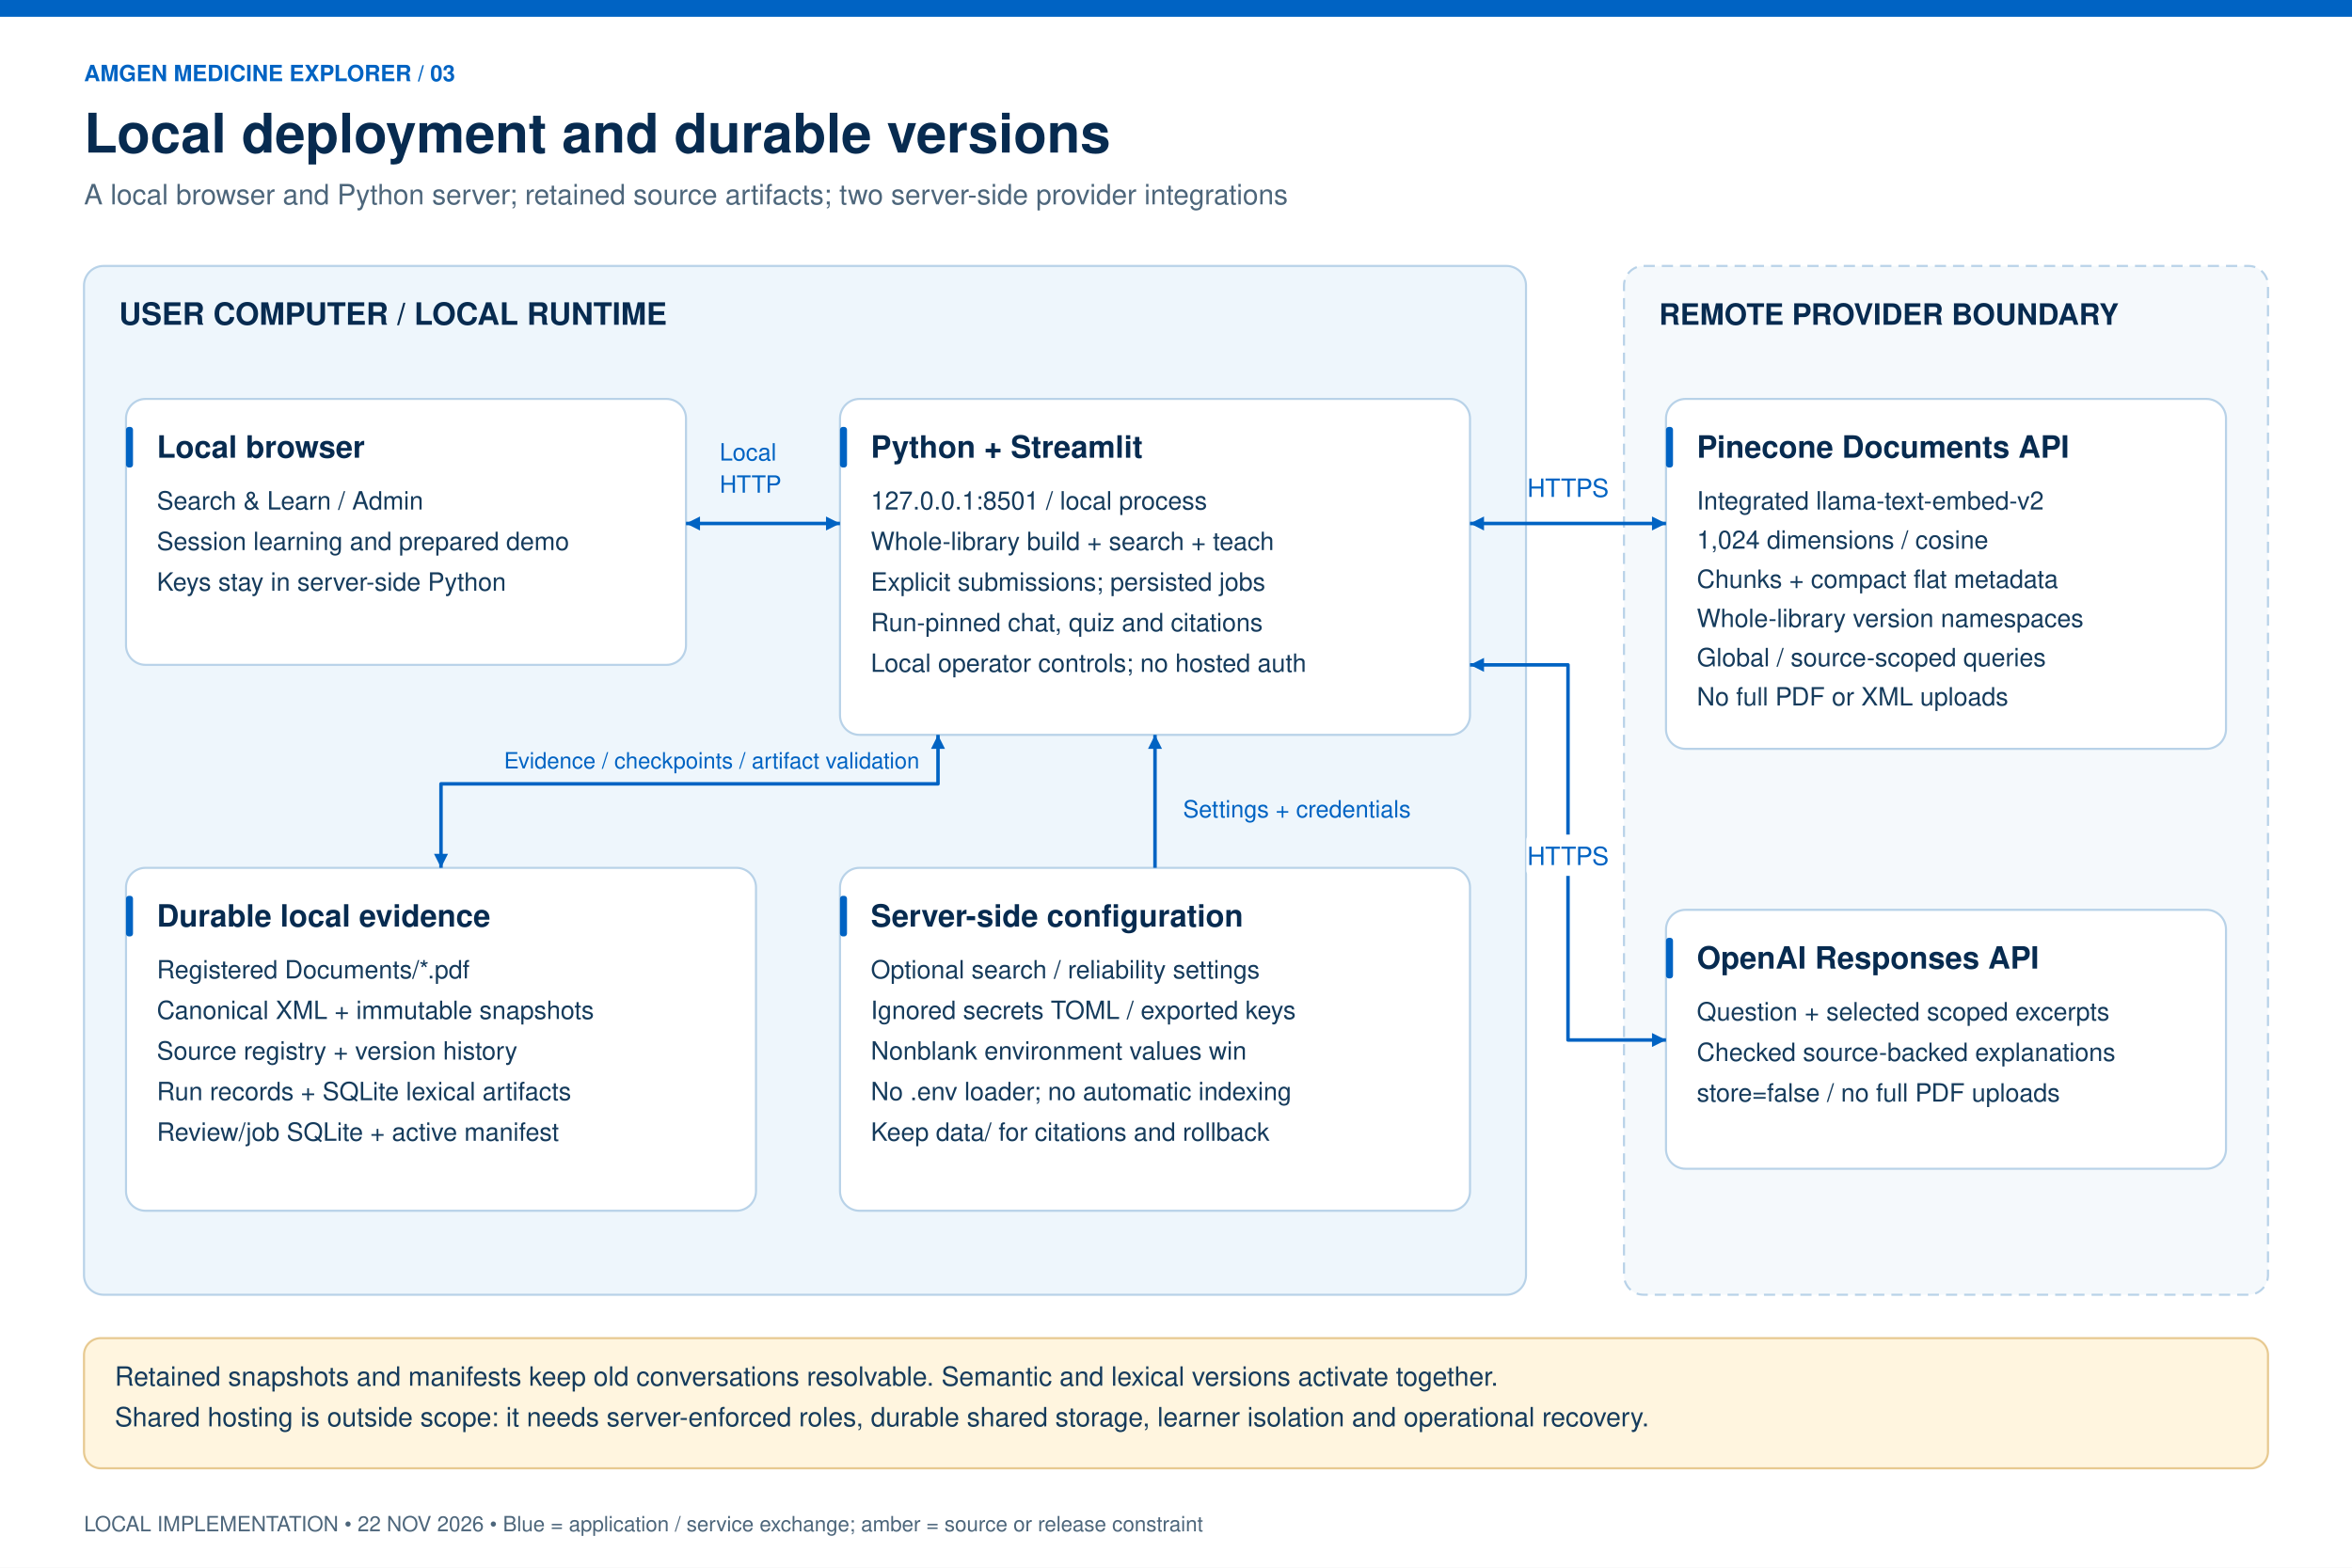
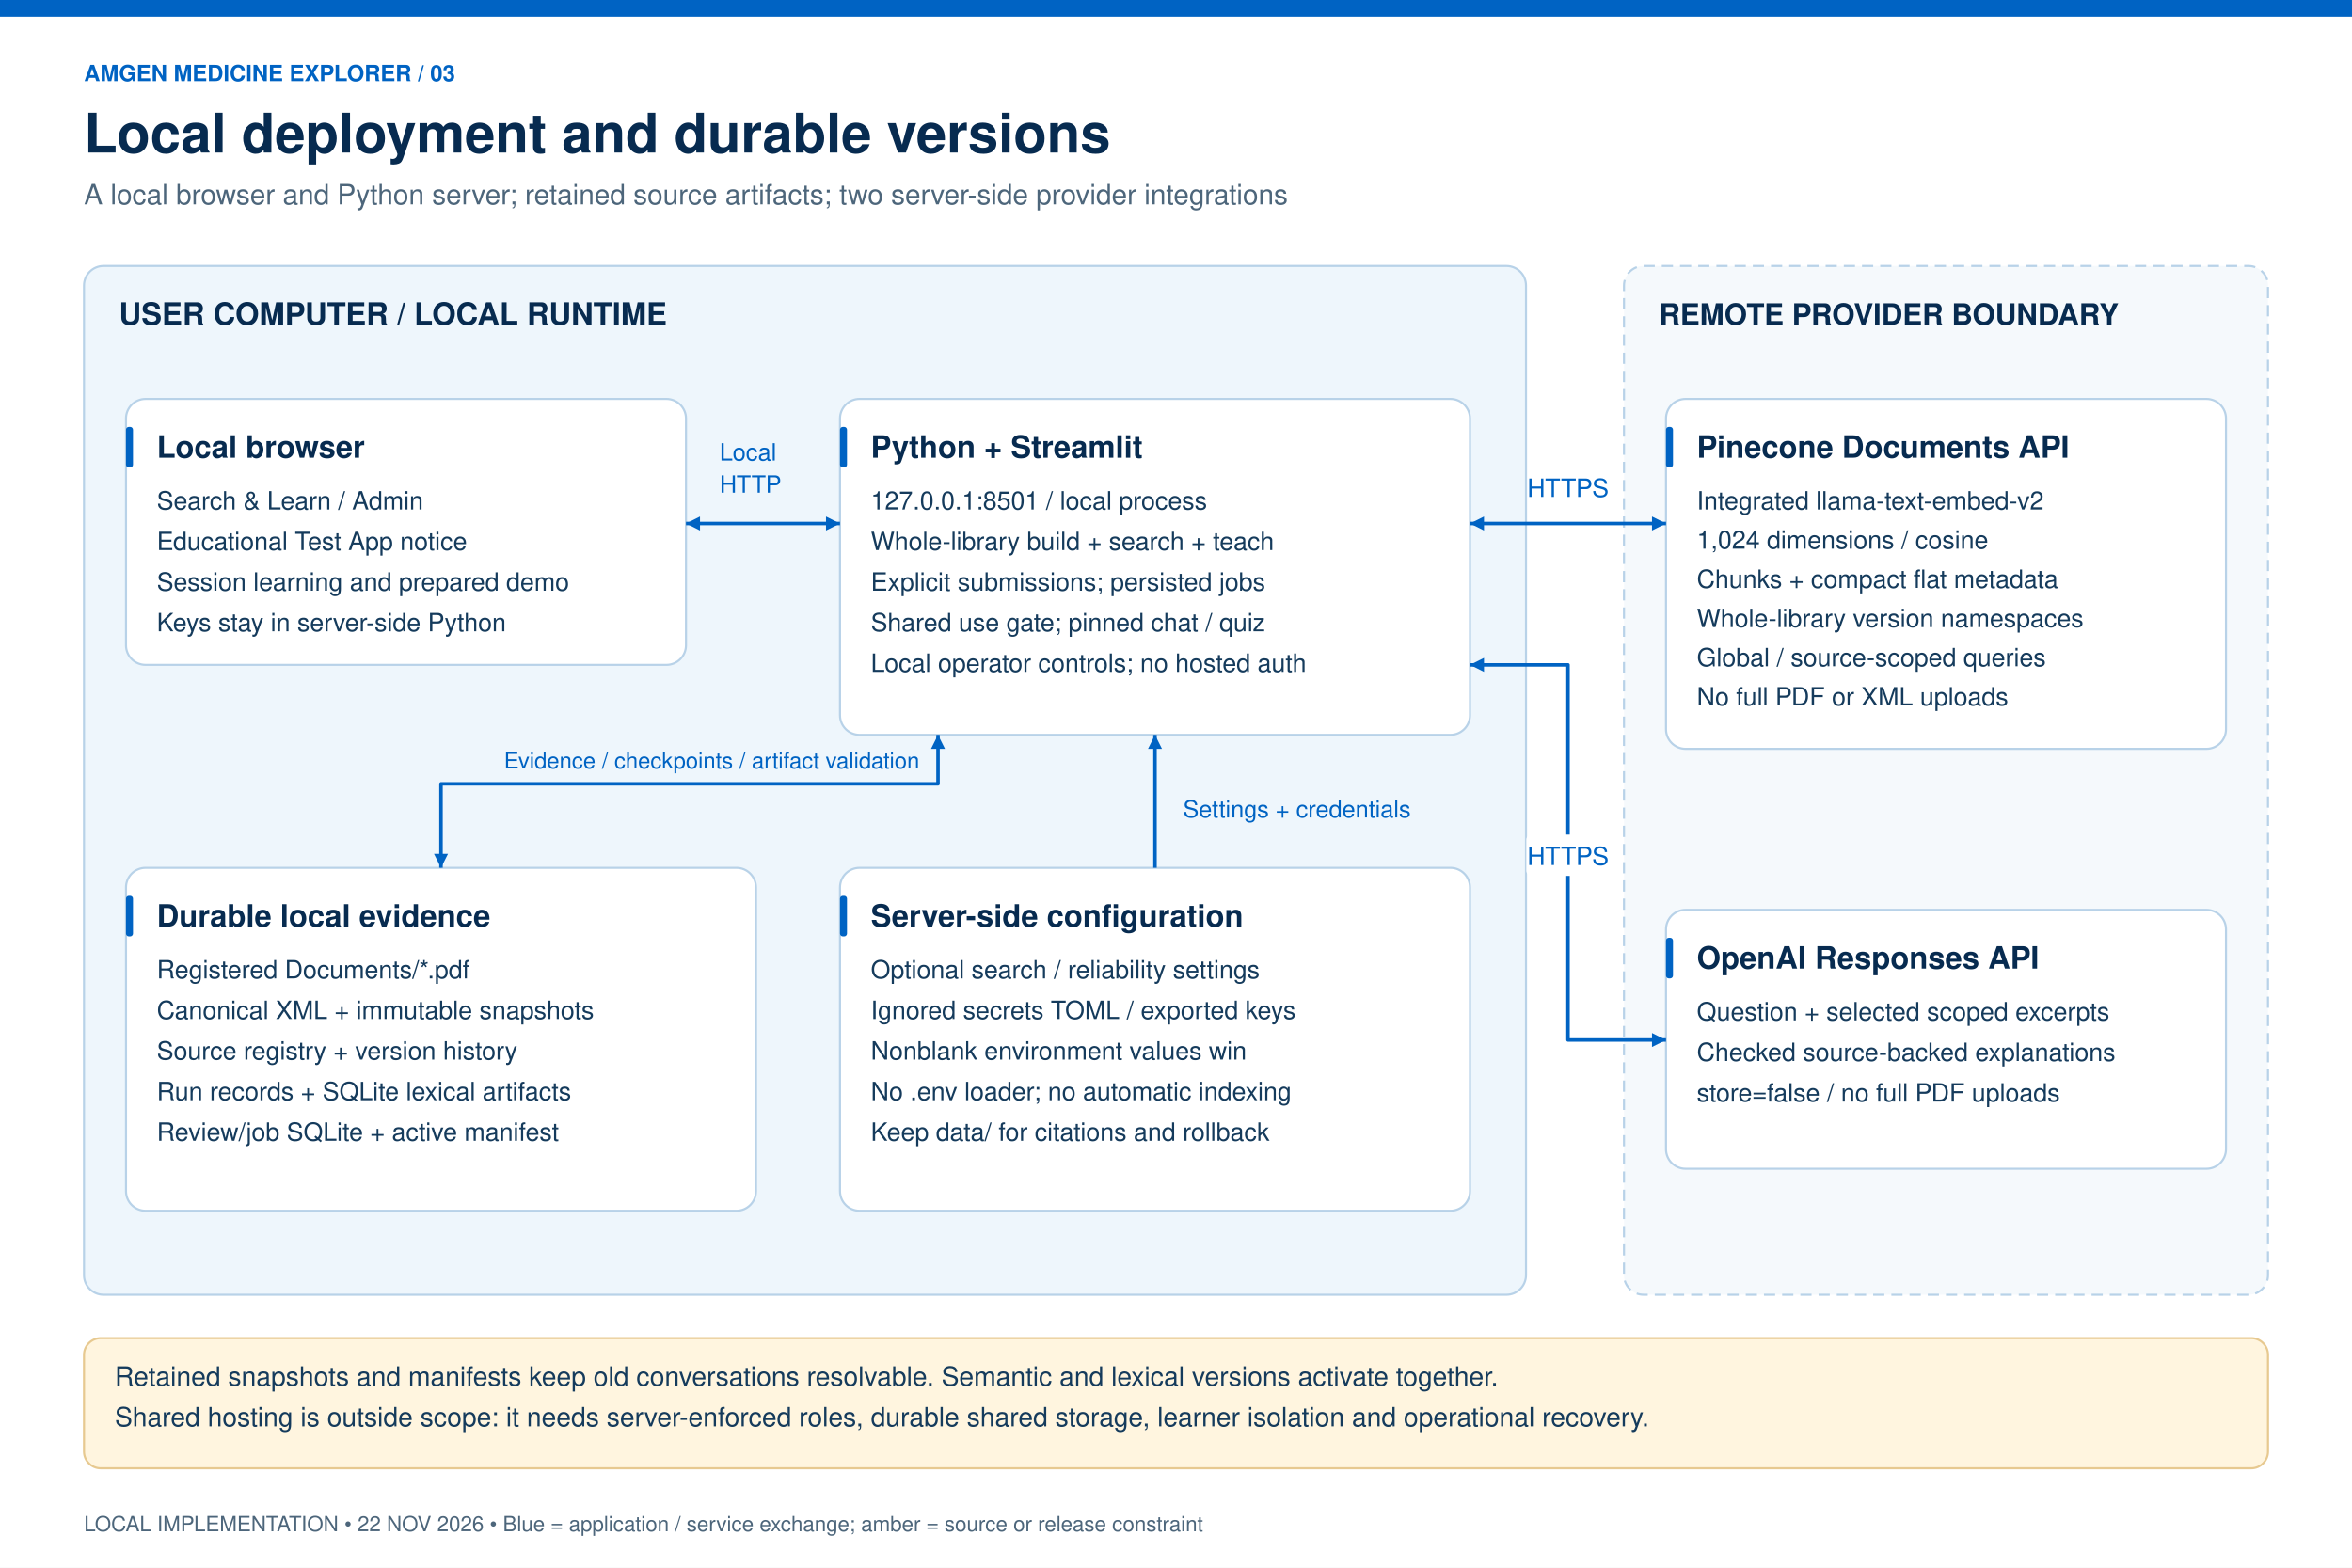
<svg xmlns="http://www.w3.org/2000/svg" width="1680" height="1120" viewBox="0 0 1680 1120" role="img" aria-labelledby="title desc">
  <defs>
    <marker id="arrow" markerWidth="9" markerHeight="9" refX="8" refY="4.5" orient="auto-start-reverse" markerUnits="userSpaceOnUse">
      <path d="M 0 0 L 9 4.5 L 0 9 z" fill="#0063C3" />
    </marker>
  </defs>
  <style>text { font-family: Helvetica, Arial, sans-serif; } .body { font-size: 19px; } </style>
  <rect width="1680" height="1120" fill="#FFFFFF" />
  <rect width="1680" height="12" fill="#0063C3" />
  <text x="60" y="58" font-family="Helvetica, Arial, sans-serif" font-size="16" fill="#0063C3" font-weight="700" text-anchor="start">AMGEN MEDICINE EXPLORER  /  03</text>
  <text x="60" y="109" font-family="Helvetica, Arial, sans-serif" font-size="39" fill="#072B50" font-weight="700" text-anchor="start">Local deployment and durable versions</text>
  <text x="60" y="146" font-family="Helvetica, Arial, sans-serif" font-size="20" fill="#4D667B" font-weight="400" text-anchor="start">A local browser and Python server; retained source artifacts; two server-side provider integrations</text>
  <rect x="60" y="190" width="1030" height="735" rx="14" fill="#EEF6FC" stroke="#B8D2E8" stroke-width="1.5" />
  <text x="85" y="232" font-family="Helvetica, Arial, sans-serif" font-size="22" fill="#072B50" font-weight="700" text-anchor="start">USER COMPUTER / LOCAL RUNTIME</text>
  <rect x="1160" y="190" width="460" height="735" rx="14" fill="#F5F9FC" stroke="#B8D2E8" stroke-width="1.5" stroke-dasharray="8 5" />
  <text x="1185" y="232" font-family="Helvetica, Arial, sans-serif" font-size="21" fill="#072B50" font-weight="700" text-anchor="start">REMOTE PROVIDER BOUNDARY</text>
  <rect x="90" y="285" width="400" height="190" rx="14" fill="#FFFFFF" stroke="#B8D2E8" stroke-width="1.5" />
  <rect x="90" y="305" width="5" height="29" rx="2" fill="#0063C3" />
  <text x="112" y="327" font-family="Helvetica, Arial, sans-serif" font-size="22" fill="#072B50" font-weight="700" text-anchor="start">Local browser</text>
  <text x="112" y="364" font-family="Helvetica, Arial, sans-serif" font-size="18" fill="#153B5C" font-weight="400" text-anchor="start">Search &amp; Learn / Admin</text>
-   <text x="112" y="393" font-family="Helvetica, Arial, sans-serif" font-size="18" fill="#153B5C" font-weight="400" text-anchor="start">Session learning and prepared demo</text>
-   <text x="112" y="422" font-family="Helvetica, Arial, sans-serif" font-size="18" fill="#153B5C" font-weight="400" text-anchor="start">Keys stay in server-side Python</text>
+   <text x="112" y="393" font-family="Helvetica, Arial, sans-serif" font-size="18" fill="#153B5C" font-weight="400" text-anchor="start">Educational Test App notice</text>
+   <text x="112" y="422" font-family="Helvetica, Arial, sans-serif" font-size="18" fill="#153B5C" font-weight="400" text-anchor="start">Session learning and prepared demo</text>
+   <text x="112" y="451" font-family="Helvetica, Arial, sans-serif" font-size="18" fill="#153B5C" font-weight="400" text-anchor="start">Keys stay in server-side Python</text>
  <rect x="600" y="285" width="450" height="240" rx="14" fill="#FFFFFF" stroke="#B8D2E8" stroke-width="1.5" />
  <rect x="600" y="305" width="5" height="29" rx="2" fill="#0063C3" />
  <text x="622" y="327" font-family="Helvetica, Arial, sans-serif" font-size="22" fill="#072B50" font-weight="700" text-anchor="start">Python + Streamlit</text>
  <text x="622" y="364" font-family="Helvetica, Arial, sans-serif" font-size="18" fill="#153B5C" font-weight="400" text-anchor="start">127.0.0.1:8501 / local process</text>
  <text x="622" y="393" font-family="Helvetica, Arial, sans-serif" font-size="18" fill="#153B5C" font-weight="400" text-anchor="start">Whole-library build + search + teach</text>
  <text x="622" y="422" font-family="Helvetica, Arial, sans-serif" font-size="18" fill="#153B5C" font-weight="400" text-anchor="start">Explicit submissions; persisted jobs</text>
-   <text x="622" y="451" font-family="Helvetica, Arial, sans-serif" font-size="18" fill="#153B5C" font-weight="400" text-anchor="start">Run-pinned chat, quiz and citations</text>
+   <text x="622" y="451" font-family="Helvetica, Arial, sans-serif" font-size="18" fill="#153B5C" font-weight="400" text-anchor="start">Shared use gate; pinned chat / quiz</text>
  <text x="622" y="480" font-family="Helvetica, Arial, sans-serif" font-size="18" fill="#153B5C" font-weight="400" text-anchor="start">Local operator controls; no hosted auth</text>
  <path d="M 490 374 L 600 374" fill="none" stroke="#0063C3" stroke-width="2.5" stroke-linejoin="round" />
  <polygon points="600,374 590.0,379.0 590.0,369.0" fill="#0063C3" />
  <polygon points="490,374 500.0,369.0 500.0,379.0" fill="#0063C3" />
  <text x="514" y="329" font-family="Helvetica, Arial, sans-serif" font-size="17" fill="#0063C3" font-weight="400" text-anchor="start">Local</text>
  <text x="514" y="352" font-family="Helvetica, Arial, sans-serif" font-size="17" fill="#0063C3" font-weight="400" text-anchor="start">HTTP</text>
  <rect x="90" y="620" width="450" height="245" rx="14" fill="#FFFFFF" stroke="#B8D2E8" stroke-width="1.5" />
  <rect x="90" y="640" width="5" height="29" rx="2" fill="#0063C3" />
  <text x="112" y="662" font-family="Helvetica, Arial, sans-serif" font-size="22" fill="#072B50" font-weight="700" text-anchor="start">Durable local evidence</text>
  <text x="112" y="699" font-family="Helvetica, Arial, sans-serif" font-size="18" fill="#153B5C" font-weight="400" text-anchor="start">Registered Documents/*.pdf</text>
  <text x="112" y="728" font-family="Helvetica, Arial, sans-serif" font-size="18" fill="#153B5C" font-weight="400" text-anchor="start">Canonical XML + immutable snapshots</text>
  <text x="112" y="757" font-family="Helvetica, Arial, sans-serif" font-size="18" fill="#153B5C" font-weight="400" text-anchor="start">Source registry + version history</text>
  <text x="112" y="786" font-family="Helvetica, Arial, sans-serif" font-size="18" fill="#153B5C" font-weight="400" text-anchor="start">Run records + SQLite lexical artifacts</text>
  <text x="112" y="815" font-family="Helvetica, Arial, sans-serif" font-size="18" fill="#153B5C" font-weight="400" text-anchor="start">Review/job SQLite + active manifest</text>
  <rect x="600" y="620" width="450" height="245" rx="14" fill="#FFFFFF" stroke="#B8D2E8" stroke-width="1.5" />
  <rect x="600" y="640" width="5" height="29" rx="2" fill="#0063C3" />
  <text x="622" y="662" font-family="Helvetica, Arial, sans-serif" font-size="22" fill="#072B50" font-weight="700" text-anchor="start">Server-side configuration</text>
  <text x="622" y="699" font-family="Helvetica, Arial, sans-serif" font-size="18" fill="#153B5C" font-weight="400" text-anchor="start">Optional search / reliability settings</text>
  <text x="622" y="728" font-family="Helvetica, Arial, sans-serif" font-size="18" fill="#153B5C" font-weight="400" text-anchor="start">Ignored secrets TOML / exported keys</text>
  <text x="622" y="757" font-family="Helvetica, Arial, sans-serif" font-size="18" fill="#153B5C" font-weight="400" text-anchor="start">Nonblank environment values win</text>
  <text x="622" y="786" font-family="Helvetica, Arial, sans-serif" font-size="18" fill="#153B5C" font-weight="400" text-anchor="start">No .env loader; no automatic indexing</text>
  <text x="622" y="815" font-family="Helvetica, Arial, sans-serif" font-size="18" fill="#153B5C" font-weight="400" text-anchor="start">Keep data/ for citations and rollback</text>
  <path d="M 670 525 L 670 560 L 315 560 L 315 620" fill="none" stroke="#0063C3" stroke-width="2.5" stroke-linejoin="round" />
  <polygon points="315,620 310.0,610.0 320.0,610.0" fill="#0063C3" />
  <polygon points="670,525 675.0,535.0 665.0,535.0" fill="#0063C3" />
  <text x="360" y="549" font-family="Helvetica, Arial, sans-serif" font-size="16" fill="#0063C3" font-weight="400" text-anchor="start">Evidence / checkpoints / artifact validation</text>
  <path d="M 825 620 L 825 525" fill="none" stroke="#0063C3" stroke-width="2.5" stroke-linejoin="round" />
  <polygon points="825,525 830.0,535.0 820.0,535.0" fill="#0063C3" />
  <text x="845" y="584" font-family="Helvetica, Arial, sans-serif" font-size="17" fill="#0063C3" font-weight="400" text-anchor="start">Settings + credentials</text>
  <rect x="1190" y="285" width="400" height="250" rx="14" fill="#FFFFFF" stroke="#B8D2E8" stroke-width="1.5" />
  <rect x="1190" y="305" width="5" height="29" rx="2" fill="#0063C3" />
  <text x="1212" y="327" font-family="Helvetica, Arial, sans-serif" font-size="22" fill="#072B50" font-weight="700" text-anchor="start">Pinecone Documents API</text>
  <text x="1212" y="364" font-family="Helvetica, Arial, sans-serif" font-size="18" fill="#153B5C" font-weight="400" text-anchor="start">Integrated llama-text-embed-v2</text>
  <text x="1212" y="392" font-family="Helvetica, Arial, sans-serif" font-size="18" fill="#153B5C" font-weight="400" text-anchor="start">1,024 dimensions / cosine</text>
  <text x="1212" y="420" font-family="Helvetica, Arial, sans-serif" font-size="18" fill="#153B5C" font-weight="400" text-anchor="start">Chunks + compact flat metadata</text>
  <text x="1212" y="448" font-family="Helvetica, Arial, sans-serif" font-size="18" fill="#153B5C" font-weight="400" text-anchor="start">Whole-library version namespaces</text>
  <text x="1212" y="476" font-family="Helvetica, Arial, sans-serif" font-size="18" fill="#153B5C" font-weight="400" text-anchor="start">Global / source-scoped queries</text>
  <text x="1212" y="504" font-family="Helvetica, Arial, sans-serif" font-size="18" fill="#153B5C" font-weight="400" text-anchor="start">No full PDF or XML uploads</text>
  <path d="M 1050 374 L 1190 374" fill="none" stroke="#0063C3" stroke-width="2.5" stroke-linejoin="round" />
  <polygon points="1190,374 1180.0,379.0 1180.0,369.0" fill="#0063C3" />
  <polygon points="1050,374 1060.0,369.0 1060.0,379.0" fill="#0063C3" />
  <text x="1120" y="355" font-family="Helvetica, Arial, sans-serif" font-size="18" fill="#0063C3" font-weight="400" text-anchor="middle">HTTPS</text>
  <rect x="1190" y="650" width="400" height="185" rx="14" fill="#FFFFFF" stroke="#B8D2E8" stroke-width="1.5" />
  <rect x="1190" y="670" width="5" height="29" rx="2" fill="#0063C3" />
  <text x="1212" y="692" font-family="Helvetica, Arial, sans-serif" font-size="22" fill="#072B50" font-weight="700" text-anchor="start">OpenAI Responses API</text>
  <text x="1212" y="729" font-family="Helvetica, Arial, sans-serif" font-size="18" fill="#153B5C" font-weight="400" text-anchor="start">Question + selected scoped excerpts</text>
  <text x="1212" y="758" font-family="Helvetica, Arial, sans-serif" font-size="18" fill="#153B5C" font-weight="400" text-anchor="start">Checked source-backed explanations</text>
  <text x="1212" y="787" font-family="Helvetica, Arial, sans-serif" font-size="18" fill="#153B5C" font-weight="400" text-anchor="start">store=false / no full PDF uploads</text>
  <path d="M 1050 475 L 1120 475 L 1120 743 L 1190 743" fill="none" stroke="#0063C3" stroke-width="2.5" stroke-linejoin="round" />
  <polygon points="1190,743 1180.0,748.0 1180.0,738.0" fill="#0063C3" />
  <polygon points="1050,475 1060.0,470.0 1060.0,480.0" fill="#0063C3" />
  <rect x="1091" y="597" width="58" height="28" rx="3" fill="#FFFFFF" stroke="#FFFFFF" stroke-width="1.5" />
  <text x="1120" y="618" font-family="Helvetica, Arial, sans-serif" font-size="18" fill="#0063C3" font-weight="400" text-anchor="middle">HTTPS</text>
  <rect x="60" y="956" width="1560" height="93" rx="12" fill="#FFF5DF" stroke="#E7C990" stroke-width="1.5" />
  <text x="82" y="990" font-family="Helvetica, Arial, sans-serif" font-size="19" fill="#153B5C" font-weight="400" text-anchor="start">Retained snapshots and manifests keep old conversations resolvable. Semantic and lexical versions activate together.</text>
  <text x="82" y="1019" font-family="Helvetica, Arial, sans-serif" font-size="19" fill="#153B5C" font-weight="400" text-anchor="start">Shared hosting is outside scope: it needs server-enforced roles, durable shared storage, learner isolation and operational recovery.</text>
  <text x="60" y="1094" font-family="Helvetica, Arial, sans-serif" font-size="15" fill="#4D667B" font-weight="400" text-anchor="start">LOCAL IMPLEMENTATION  •  22 NOV 2026  •  Blue = application / service exchange; amber = source or release constraint</text>
</svg>
